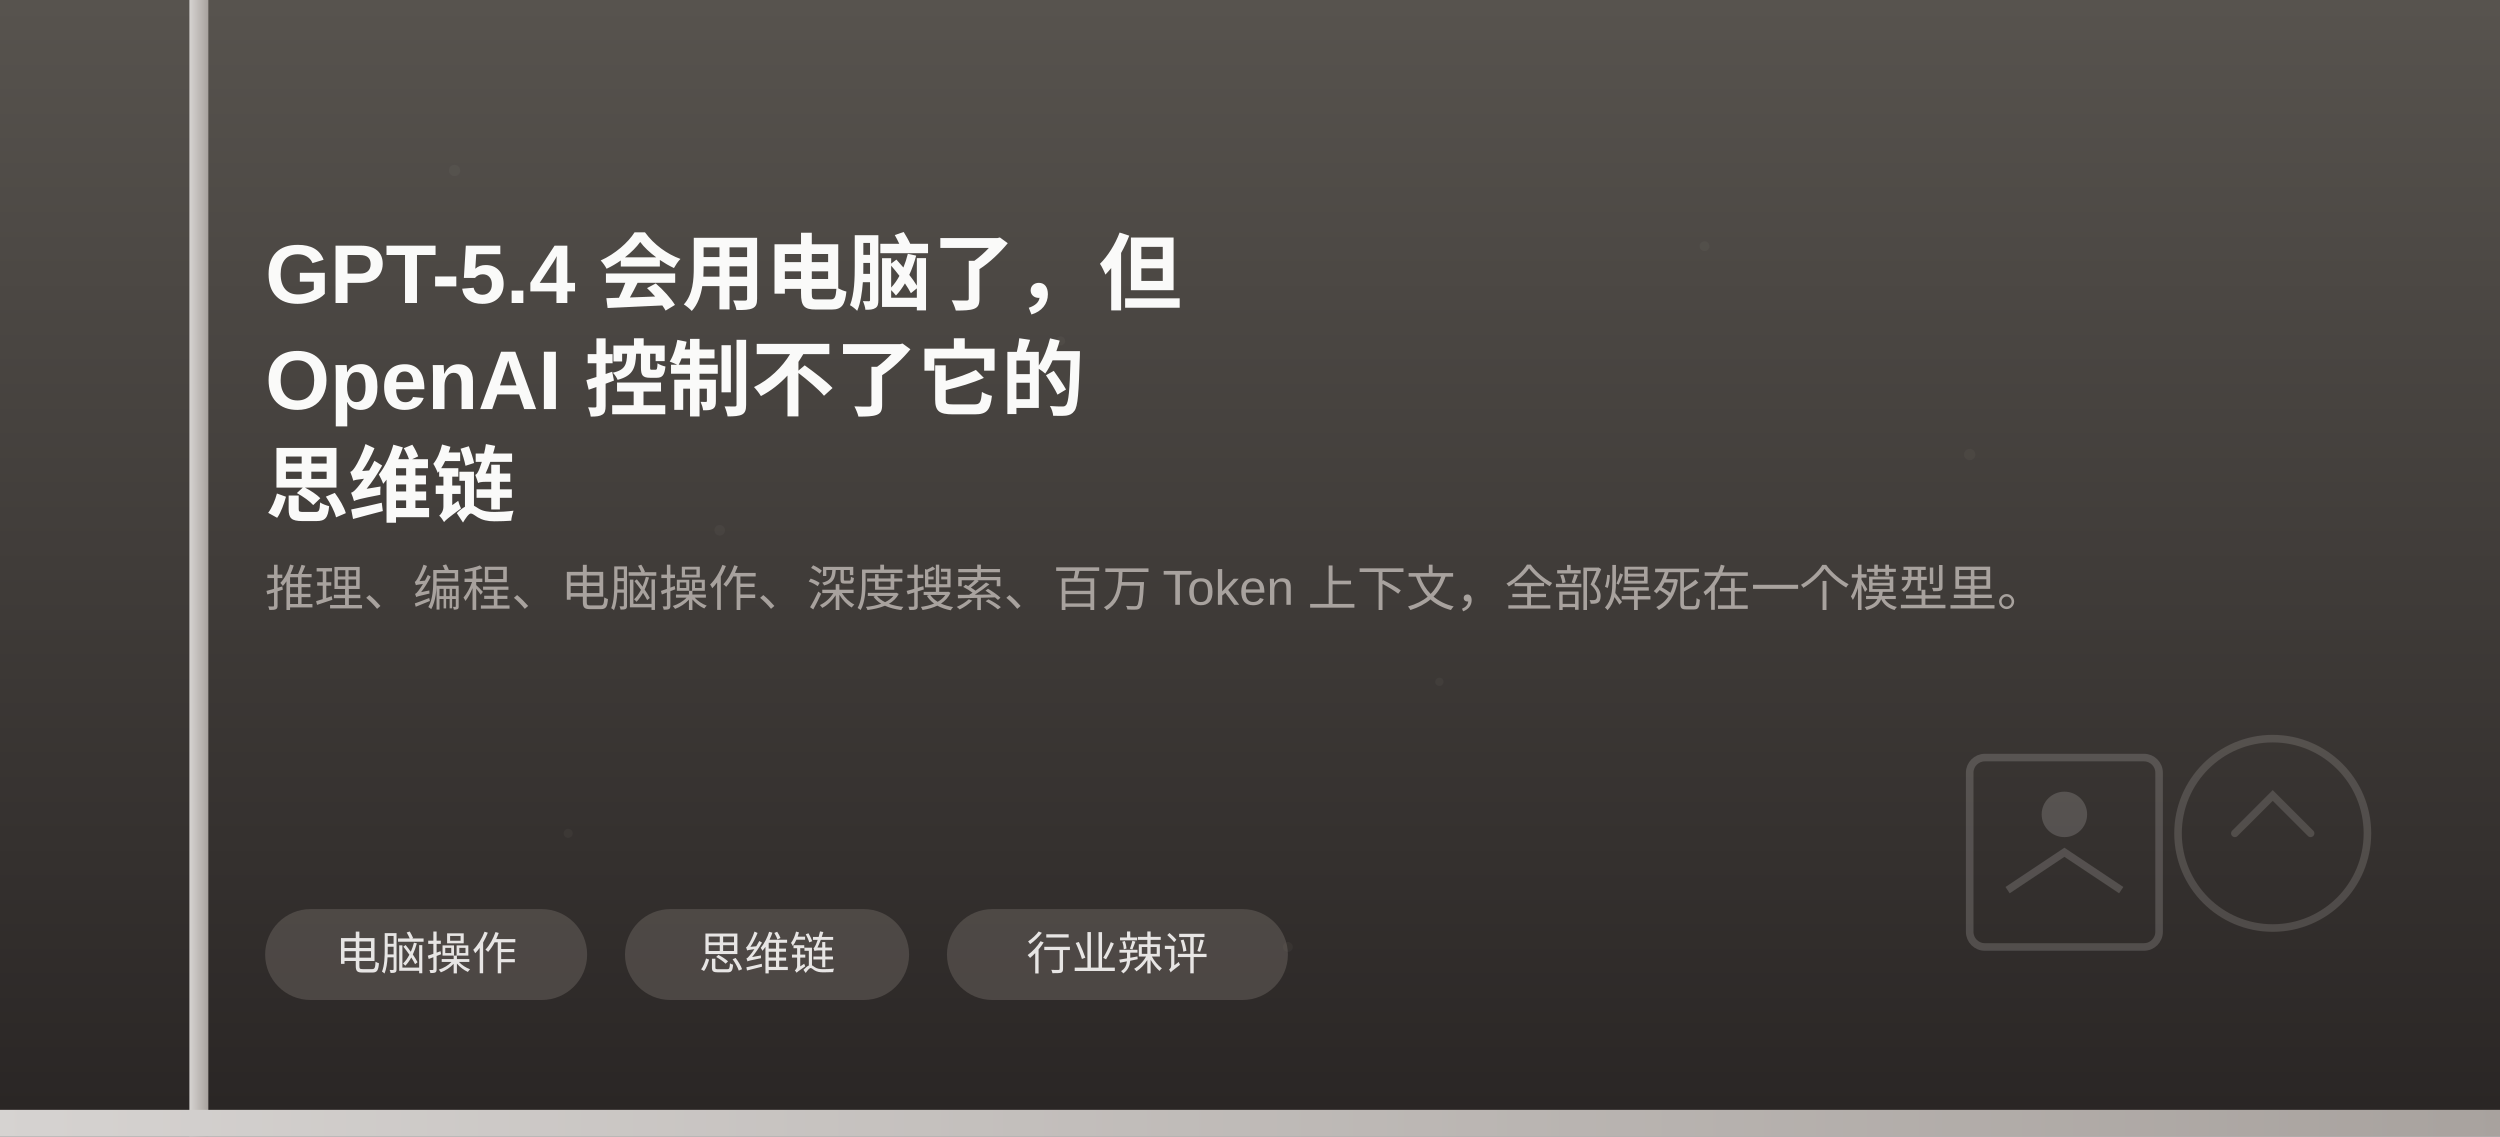
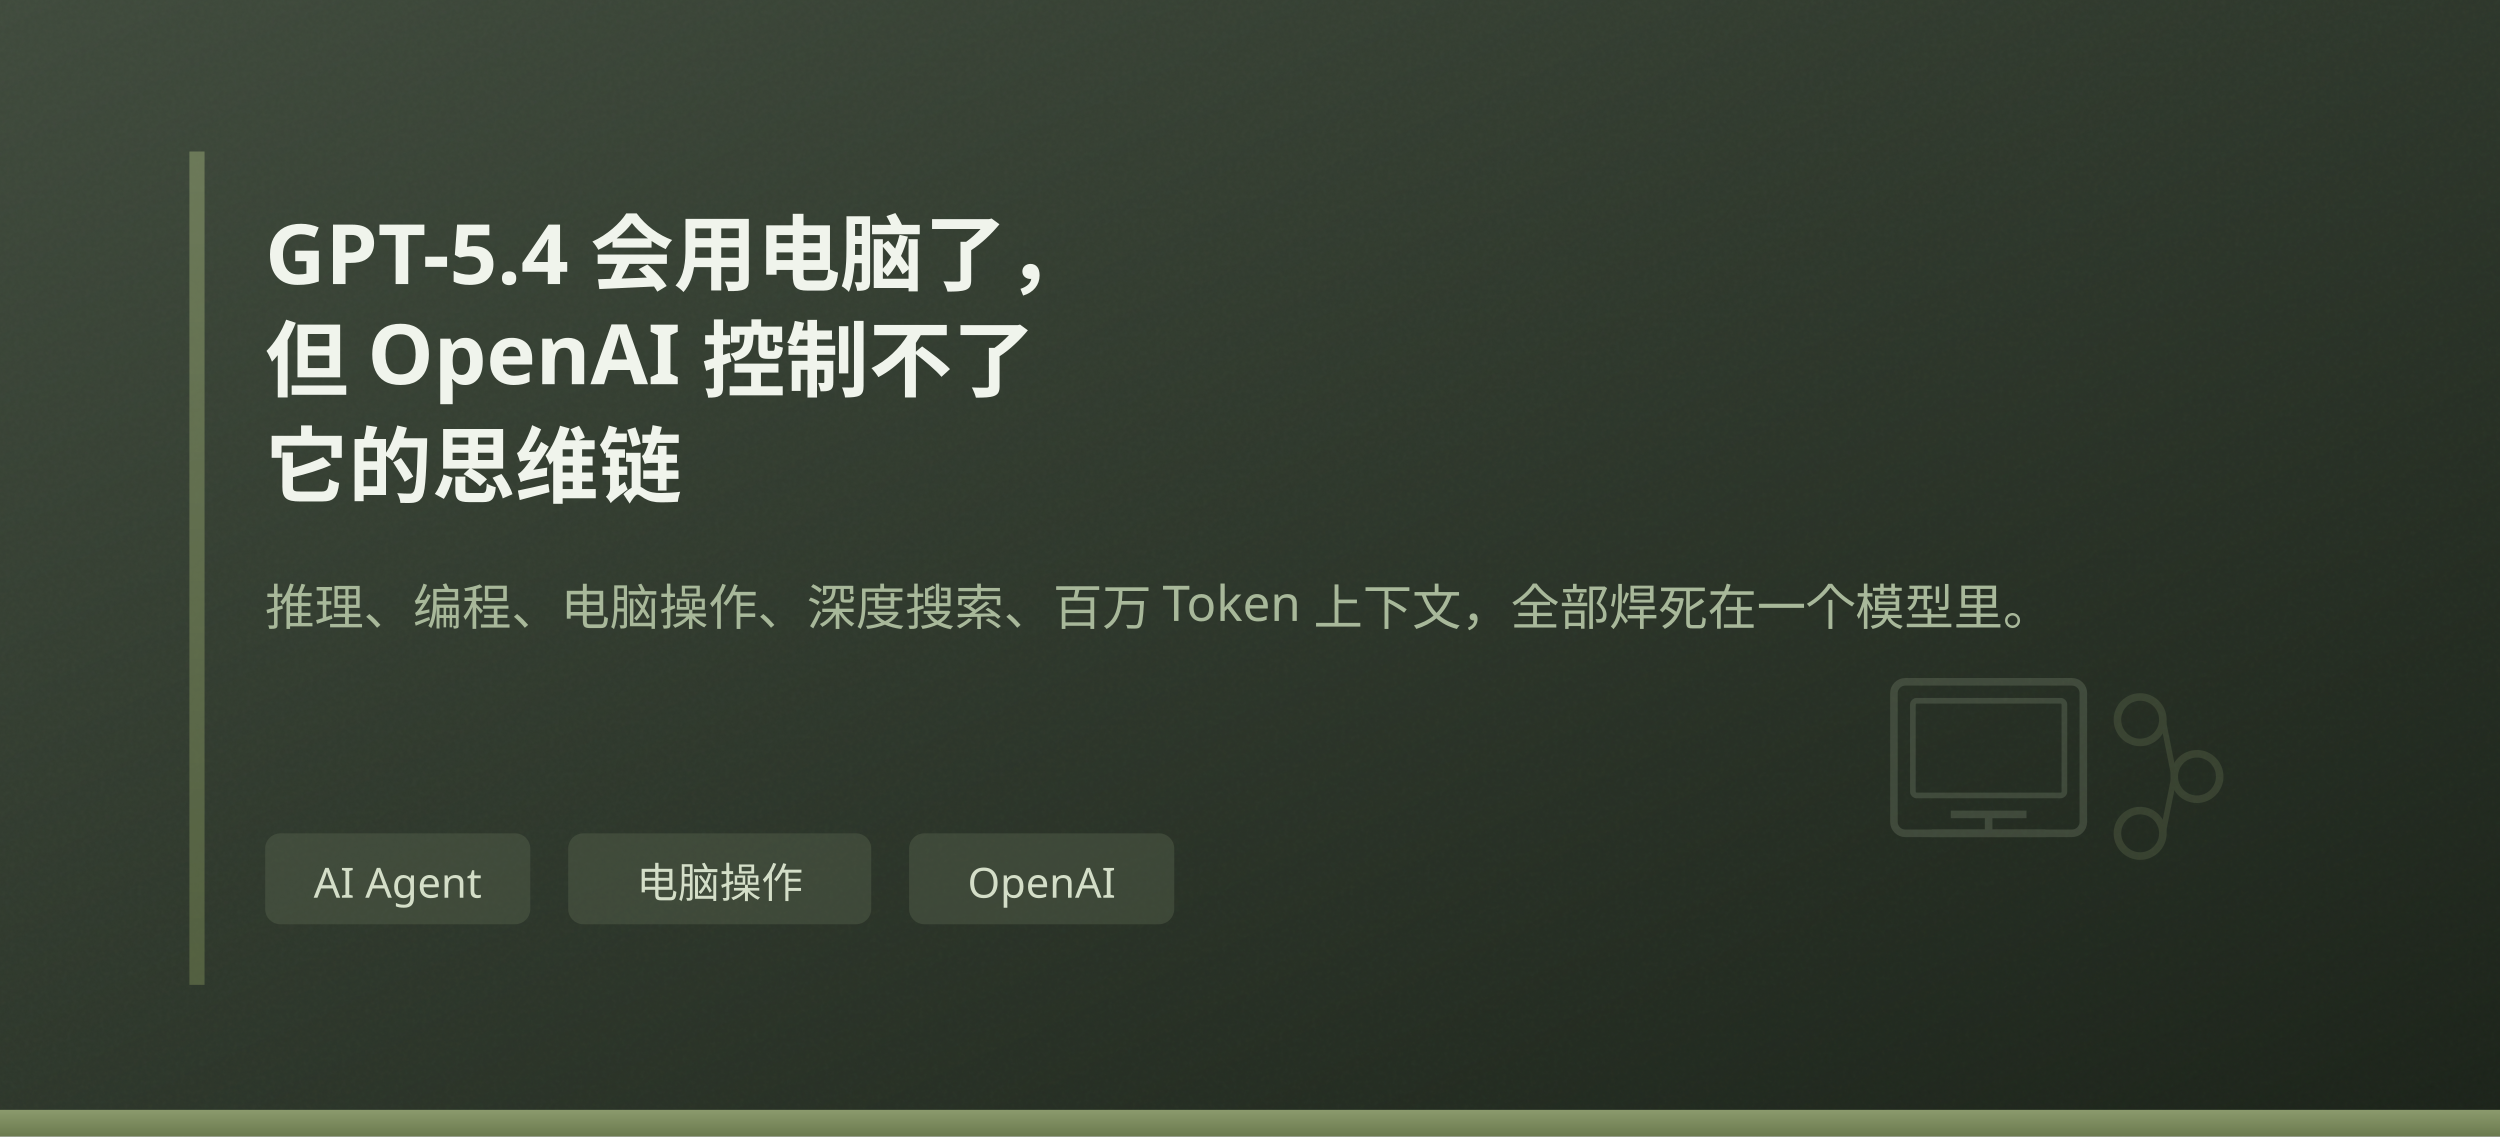
<svg xmlns="http://www.w3.org/2000/svg" viewBox="0 0 660 300">
  <defs>
-     <linearGradient id="bgGrad" x1="0%" y1="0%" x2="0%" y2="100%">
-       <stop offset="0%" style="stop-color:#57534E" />
-       <stop offset="100%" style="stop-color:#292524" />
+     <linearGradient id="bgGrad" x1="0%" y1="0%" x2="100%" y2="100%">
+       <stop offset="0%" style="stop-color:#3F4A3C" />
+       <stop offset="100%" style="stop-color:#1A2218" />
    </linearGradient>
-     <linearGradient id="accentGrad" x1="0%" y1="0%" x2="100%" y2="0%">
-       <stop offset="0%" style="stop-color:#D6D3D1" />
-       <stop offset="100%" style="stop-color:#A8A29E" />
+     <linearGradient id="accentGrad" x1="0%" y1="0%" x2="0%" y2="100%">
+       <stop offset="0%" style="stop-color:#8B9A6D" />
+       <stop offset="100%" style="stop-color:#6B7A4E" />
    </linearGradient>
+     <filter id="grain">
+       <feTurbulence type="fractalNoise" baseFrequency="0.8" numOctaves="4" result="noise" />
+       <feColorMatrix type="matrix" values="1 0 0 0 0  0 1 0 0 0  0 0 1 0 0  0 0 0 0.06 0" in="noise" result="coloredNoise" />
+     </filter>
  </defs>
  <rect width="660" height="300" fill="url(#bgGrad)" />
-   <g opacity="0.06">
-     <circle cx="120" cy="45" r="1.5" fill="#A8A29E" />
-     <circle cx="280" cy="90" r="1.2" fill="#A8A29E" />
-     <circle cx="450" cy="65" r="1.3" fill="#A8A29E" />
-     <circle cx="190" cy="140" r="1.4" fill="#A8A29E" />
-     <circle cx="380" cy="180" r="1.1" fill="#A8A29E" />
-     <circle cx="520" cy="120" r="1.5" fill="#A8A29E" />
-     <circle cx="150" cy="220" r="1.2" fill="#A8A29E" />
-     <circle cx="340" cy="250" r="1.3" fill="#A8A29E" />
-   </g>
-   <rect x="50" y="0" width="5" height="300" fill="url(#accentGrad)" />
-   <text x="70" y="80" font-family="Arial, sans-serif" font-size="22" font-weight="bold" fill="#FAFAF9">
-     <tspan x="70" dy="0">GPT-5.4 会用电脑了，但</tspan>
-     <tspan x="70" dy="28">OpenAI 控制不了它的</tspan>
-     <tspan x="70" dy="28">思维链</tspan>
+   <rect width="660" height="300" filter="url(#grain)" opacity="0.5" />
+   <rect x="50" y="40" width="4" height="220" fill="url(#accentGrad)" opacity="0.6" />
+   <text x="70" y="75" font-family="PingFang SC, Microsoft YaHei, sans-serif" font-size="22" font-weight="bold" fill="#F0F4EC">
+     <tspan x="70" dy="0">GPT-5.4 会用电脑了，</tspan>
+     <tspan x="70" dy="28">但 OpenAI 控制不了</tspan>
+     <tspan x="70" dy="28">它的思维链</tspan>
  </text>
-   <text x="70" y="160" font-family="Arial, sans-serif" font-size="13" fill="#A8A29E">
+   <text x="70" y="165" font-family="PingFang SC, Microsoft YaHei, sans-serif" font-size="13" fill="#A8B89A">
    推理、编程、电脑操作、深度搜索、百万 Token 上下文，全部焊死在一个模型里。
  </text>
-   <rect x="70" y="240" width="85" height="24" rx="12" fill="#78716C" opacity="0.4" />
-   <text x="112.5" y="256" font-family="Arial, sans-serif" font-size="12" fill="#E7E5E4" text-anchor="middle">电脑操作</text>
-   <rect x="165" y="240" width="75" height="24" rx="12" fill="#78716C" opacity="0.4" />
-   <text x="202.5" y="256" font-family="Arial, sans-serif" font-size="12" fill="#E7E5E4" text-anchor="middle">思维链</text>
-   <rect x="250" y="240" width="90" height="24" rx="12" fill="#78716C" opacity="0.4" />
-   <text x="295" y="256" font-family="Arial, sans-serif" font-size="12" fill="#E7E5E4" text-anchor="middle">行业辣评</text>
-   <g opacity="0.2">
-     <rect x="520" y="200" width="50" height="50" rx="4" fill="none" stroke="#D6D3D1" stroke-width="2" />
-     <circle cx="545" cy="215" r="6" fill="#D6D3D1" />
-     <path d="M 530 235 L 545 225 L 560 235" fill="none" stroke="#D6D3D1" stroke-width="2" />
+   <g transform="translate(70, 220)">
+     <rect width="70" height="24" rx="4" fill="#5A664F" opacity="0.4" />
+     <text x="35" y="17" font-family="PingFang SC, sans-serif" font-size="11" fill="#D4DEC8" text-anchor="middle">AI Agent</text>
  </g>
-   <g opacity="0.25">
-     <circle cx="600" cy="220" r="25" fill="none" stroke="#A8A29E" stroke-width="2" />
-     <path d="M 590 220 L 600 210 L 610 220" fill="none" stroke="#A8A29E" stroke-width="2" stroke-linecap="round" />
+   <g transform="translate(150, 220)">
+     <rect width="80" height="24" rx="4" fill="#5A664F" opacity="0.4" />
+     <text x="40" y="17" font-family="PingFang SC, sans-serif" font-size="11" fill="#D4DEC8" text-anchor="middle">电脑操作</text>
+   </g>
+   <g transform="translate(240, 220)">
+     <rect width="70" height="24" rx="4" fill="#5A664F" opacity="0.4" />
+     <text x="35" y="17" font-family="PingFang SC, sans-serif" font-size="11" fill="#D4DEC8" text-anchor="middle">OpenAI</text>
+   </g>
+   <g transform="translate(500, 180)" opacity="0.2">
+     <rect x="0" y="0" width="50" height="40" rx="3" stroke="#A8B89A" stroke-width="2" fill="none" />
+     <rect x="5" y="5" width="40" height="25" rx="1" stroke="#A8B89A" stroke-width="1.5" fill="none" />
+     <line x1="15" y1="35" x2="35" y2="35" stroke="#A8B89A" stroke-width="2" />
+     <line x1="25" y1="35" x2="25" y2="40" stroke="#A8B89A" stroke-width="2" />
+     <line x1="10" y1="40" x2="40" y2="40" stroke="#A8B89A" stroke-width="2" />
+     <circle cx="65" cy="10" r="6" stroke="#8B9A6D" stroke-width="2" fill="none" />
+     <circle cx="80" cy="25" r="6" stroke="#8B9A6D" stroke-width="2" fill="none" />
+     <circle cx="65" cy="40" r="6" stroke="#8B9A6D" stroke-width="2" fill="none" />
+     <line x1="71" y1="10" x2="74" y2="25" stroke="#8B9A6D" stroke-width="1.5" />
+     <line x1="74" y1="25" x2="71" y2="40" stroke="#8B9A6D" stroke-width="1.5" />
  </g>
  <rect x="0" y="293" width="660" height="7" fill="url(#accentGrad)" />
</svg>
